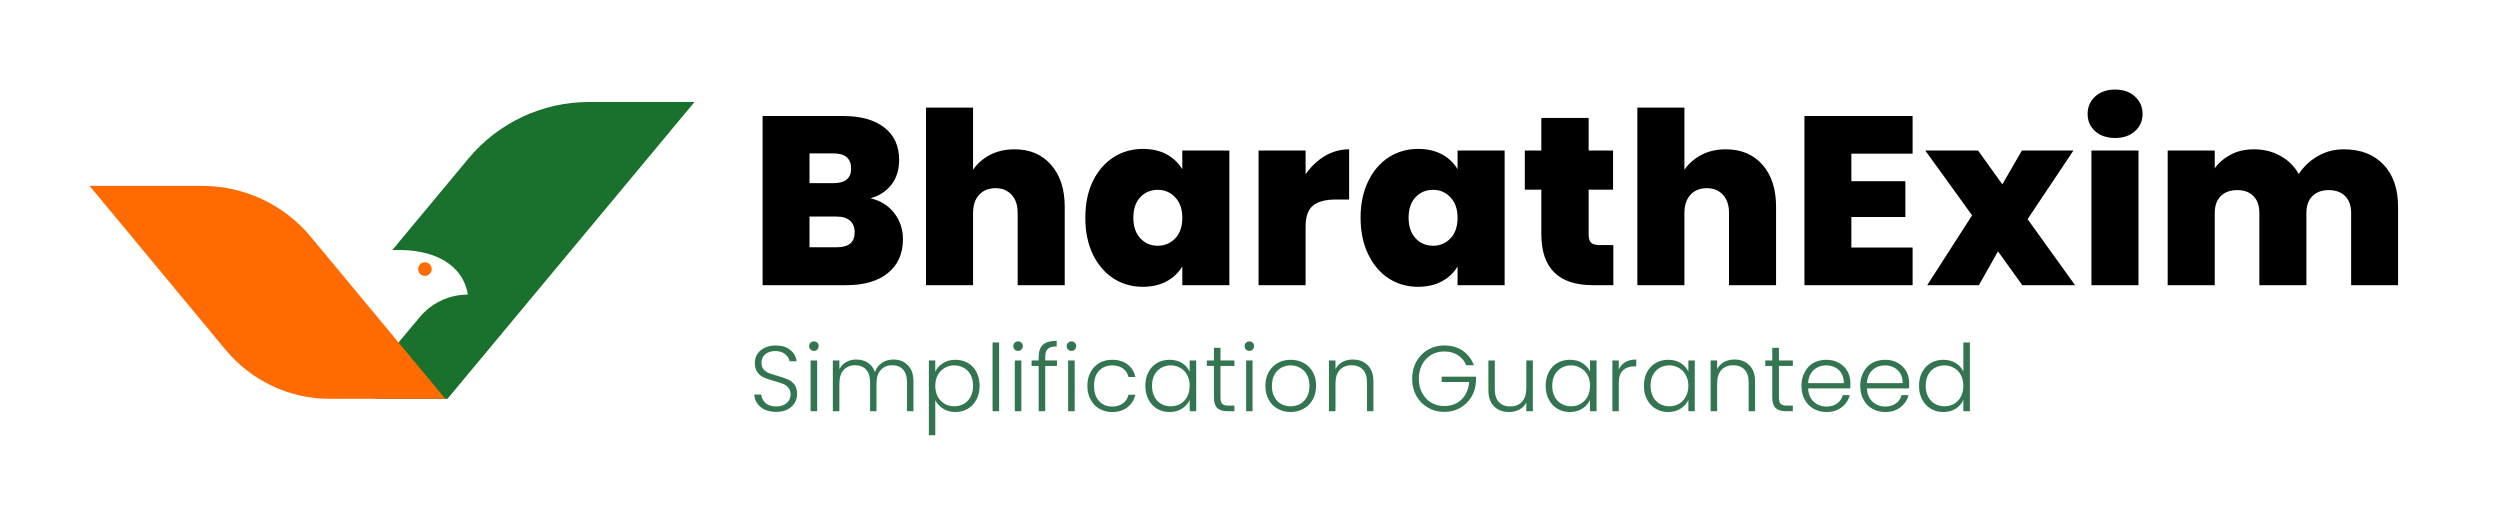
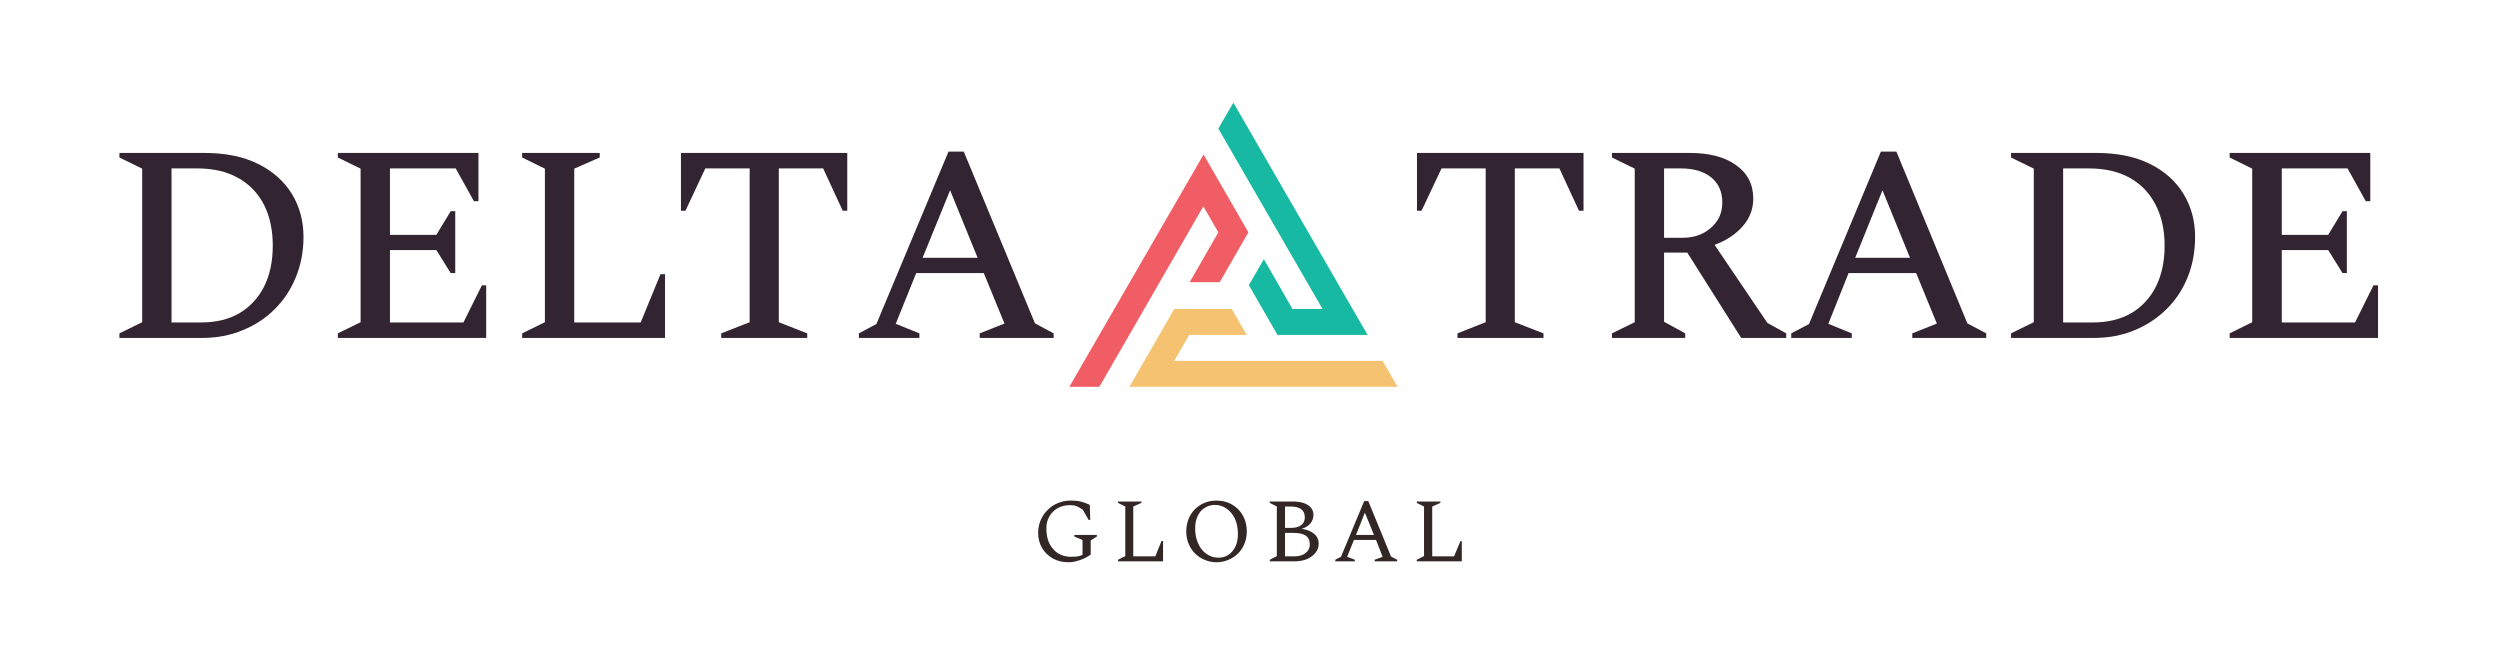
- <svg xmlns="http://www.w3.org/2000/svg" version="1.1" viewBox="0 0 18.328 3.848">
-   <g transform="matrix(1,0,0,1,5.491705,0.6566485)">
+ <svg xmlns="http://www.w3.org/2000/svg" version="1.1" viewBox="0 0 10.988 2.918">
+   <g transform="matrix(1,0,0,1,0.4509083,0.6661956)">
    <g>
-       <path d=" M 1.064 0.905 Q 1.128 0.989 1.128 1.096 Q 1.128 1.255 1.019 1.344 Q 0.91 1.434 0.713 1.434 L 0.099 1.434 L 0.099 0.194 L 0.693 0.194 Q 0.883 0.194 0.991 0.278 Q 1.1 0.362 1.1 0.516 Q 1.1 0.625 1.043 0.698 Q 0.985 0.771 0.89 0.797 Q 0.999 0.822 1.064 0.905 M 0.443 0.686 L 0.618 0.686 Q 0.748 0.686 0.748 0.579 Q 0.748 0.468 0.618 0.468 L 0.443 0.468 L 0.443 0.686 M 0.774 1.047 Q 0.774 0.991 0.74 0.961 Q 0.706 0.931 0.642 0.931 L 0.443 0.931 L 0.443 1.156 L 0.644 1.156 Q 0.774 1.156 0.774 1.047 M 2.214 0.552 Q 2.314 0.665 2.314 0.859 L 2.314 1.434 L 1.969 1.434 L 1.969 0.904 Q 1.969 0.82 1.925 0.772 Q 1.881 0.723 1.807 0.723 Q 1.73 0.723 1.686 0.772 Q 1.642 0.82 1.642 0.904 L 1.642 1.434 L 1.297 1.434 L 1.297 0.132 L 1.642 0.132 L 1.642 0.588 Q 1.687 0.521 1.766 0.479 Q 1.844 0.438 1.946 0.438 Q 2.115 0.438 2.214 0.552 M 2.52 0.672 Q 2.576 0.558 2.672 0.496 Q 2.768 0.435 2.886 0.435 Q 2.988 0.435 3.062 0.475 Q 3.135 0.516 3.176 0.584 L 3.176 0.447 L 3.521 0.447 L 3.521 1.434 L 3.176 1.434 L 3.176 1.297 Q 3.135 1.365 3.061 1.406 Q 2.986 1.446 2.886 1.446 Q 2.768 1.446 2.672 1.385 Q 2.576 1.323 2.52 1.208 Q 2.465 1.093 2.465 0.94 Q 2.465 0.786 2.52 0.672 M 3.124 0.79 Q 3.072 0.735 2.996 0.735 Q 2.919 0.735 2.868 0.789 Q 2.817 0.843 2.817 0.94 Q 2.817 1.035 2.868 1.09 Q 2.919 1.145 2.996 1.145 Q 3.072 1.145 3.124 1.091 Q 3.176 1.036 3.176 0.94 Q 3.176 0.845 3.124 0.79 M 4.221 0.487 Q 4.304 0.438 4.399 0.438 L 4.399 0.806 L 4.302 0.806 Q 4.189 0.806 4.135 0.85 Q 4.08 0.894 4.08 1.003 L 4.08 1.434 L 3.735 1.434 L 3.735 0.447 L 4.08 0.447 L 4.08 0.621 Q 4.138 0.537 4.221 0.487 M 4.539 0.672 Q 4.594 0.558 4.69 0.496 Q 4.786 0.435 4.904 0.435 Q 5.006 0.435 5.08 0.475 Q 5.154 0.516 5.194 0.584 L 5.194 0.447 L 5.539 0.447 L 5.539 1.434 L 5.194 1.434 L 5.194 1.297 Q 5.154 1.365 5.079 1.406 Q 5.004 1.446 4.904 1.446 Q 4.786 1.446 4.69 1.385 Q 4.594 1.323 4.539 1.208 Q 4.483 1.093 4.483 0.94 Q 4.483 0.786 4.539 0.672 M 5.142 0.79 Q 5.09 0.735 5.015 0.735 Q 4.937 0.735 4.886 0.789 Q 4.835 0.843 4.835 0.94 Q 4.835 1.035 4.886 1.09 Q 4.937 1.145 5.015 1.145 Q 5.09 1.145 5.142 1.091 Q 5.194 1.036 5.194 0.94 Q 5.194 0.845 5.142 0.79 M 6.336 1.14 L 6.336 1.434 L 6.186 1.434 Q 5.808 1.434 5.808 1.059 L 5.808 0.734 L 5.687 0.734 L 5.687 0.447 L 5.808 0.447 L 5.808 0.208 L 6.155 0.208 L 6.155 0.447 L 6.334 0.447 L 6.334 0.734 L 6.155 0.734 L 6.155 1.064 Q 6.155 1.105 6.173 1.123 Q 6.192 1.14 6.236 1.14 L 6.336 1.14 M 7.43 0.552 Q 7.529 0.665 7.529 0.859 L 7.529 1.434 L 7.184 1.434 L 7.184 0.904 Q 7.184 0.82 7.14 0.772 Q 7.096 0.723 7.022 0.723 Q 6.945 0.723 6.901 0.772 Q 6.857 0.82 6.857 0.904 L 6.857 1.434 L 6.512 1.434 L 6.512 0.132 L 6.857 0.132 L 6.857 0.588 Q 6.903 0.521 6.981 0.479 Q 7.059 0.438 7.161 0.438 Q 7.33 0.438 7.43 0.552 M 8.081 0.47 L 8.081 0.672 L 8.477 0.672 L 8.477 0.934 L 8.081 0.934 L 8.081 1.158 L 8.53 1.158 L 8.53 1.434 L 7.737 1.434 L 7.737 0.194 L 8.53 0.194 L 8.53 0.47 L 8.081 0.47 M 9.334 1.434 L 9.156 1.186 L 9.016 1.434 L 8.637 1.434 L 8.966 0.922 L 8.623 0.447 L 9.01 0.447 L 9.188 0.695 L 9.331 0.447 L 9.709 0.447 L 9.373 0.95 L 9.721 1.434 L 9.334 1.434 M 9.868 0.305 Q 9.813 0.255 9.813 0.179 Q 9.813 0.102 9.868 0.051 Q 9.924 0 10.015 0 Q 10.105 0 10.16 0.051 Q 10.216 0.102 10.216 0.179 Q 10.216 0.255 10.16 0.305 Q 10.105 0.355 10.015 0.355 Q 9.924 0.355 9.868 0.305 M 10.186 0.447 L 10.186 1.434 L 9.841 1.434 L 9.841 0.447 L 10.186 0.447 M 11.983 0.551 Q 12.089 0.663 12.089 0.859 L 12.089 1.434 L 11.745 1.434 L 11.745 0.904 Q 11.745 0.825 11.701 0.781 Q 11.657 0.737 11.581 0.737 Q 11.505 0.737 11.461 0.781 Q 11.417 0.825 11.417 0.904 L 11.417 1.434 L 11.072 1.434 L 11.072 0.904 Q 11.072 0.825 11.029 0.781 Q 10.986 0.737 10.911 0.737 Q 10.833 0.737 10.789 0.781 Q 10.745 0.825 10.745 0.904 L 10.745 1.434 L 10.4 1.434 L 10.4 0.447 L 10.745 0.447 L 10.745 0.577 Q 10.791 0.514 10.864 0.476 Q 10.937 0.438 11.032 0.438 Q 11.141 0.438 11.226 0.486 Q 11.312 0.533 11.361 0.619 Q 11.414 0.538 11.5 0.488 Q 11.586 0.438 11.69 0.438 Q 11.877 0.438 11.983 0.551" fill="#000000" fill-rule="nonzero" />
+       <path d=" M 0.074 0.819 L 0.074 0.799 L 0.174 0.75 L 0.174 0.075 L 0.074 0.026 L 0.074 0.006 L 0.448 0.006 Q 0.586 0.006 0.683 0.054 Q 0.78 0.102 0.832 0.186 Q 0.883 0.27 0.883 0.375 Q 0.883 0.471 0.849 0.553 Q 0.816 0.634 0.756 0.693 Q 0.697 0.752 0.616 0.785 Q 0.535 0.819 0.439 0.819 L 0.074 0.819 M 0.415 0.074 L 0.303 0.074 L 0.303 0.751 L 0.433 0.751 Q 0.532 0.751 0.602 0.71 Q 0.672 0.668 0.71 0.593 Q 0.748 0.517 0.748 0.414 Q 0.748 0.311 0.71 0.235 Q 0.671 0.158 0.596 0.116 Q 0.522 0.074 0.415 0.074 M 1.034 0.819 L 1.034 0.799 L 1.134 0.75 L 1.134 0.075 L 1.034 0.026 L 1.034 0.006 L 1.652 0.006 L 1.652 0.218 L 1.632 0.218 L 1.552 0.074 L 1.263 0.074 L 1.263 0.366 L 1.467 0.366 L 1.53 0.262 L 1.55 0.262 L 1.55 0.534 L 1.53 0.534 L 1.467 0.433 L 1.263 0.433 L 1.263 0.751 L 1.586 0.751 L 1.667 0.588 L 1.686 0.588 L 1.686 0.819 L 1.034 0.819 M 1.844 0.819 L 1.844 0.799 L 1.944 0.75 L 1.944 0.075 L 1.844 0.026 L 1.844 0.006 L 2.185 0.006 L 2.185 0.026 L 2.073 0.075 L 2.073 0.751 L 2.365 0.751 L 2.452 0.539 L 2.472 0.539 L 2.472 0.819 L 1.844 0.819 M 2.719 0.819 L 2.719 0.799 L 2.844 0.75 L 2.844 0.074 L 2.649 0.074 L 2.562 0.26 L 2.542 0.26 L 2.542 0.006 L 3.273 0.006 L 3.273 0.26 L 3.253 0.26 L 3.167 0.074 L 2.972 0.074 L 2.972 0.75 L 3.097 0.799 L 3.097 0.819 L 2.719 0.819 M 3.324 0.819 L 3.324 0.799 L 3.401 0.758 L 3.718 0 L 3.785 0 L 4.098 0.755 L 4.18 0.799 L 4.18 0.819 L 3.855 0.819 L 3.855 0.799 L 3.964 0.756 L 3.873 0.534 L 3.576 0.534 L 3.486 0.757 L 3.59 0.799 L 3.59 0.819 L 3.324 0.819 M 3.604 0.467 L 3.846 0.467 L 3.725 0.17 L 3.604 0.467" fill="#322430" fill-rule="nonzero" />
    </g>
    <g>
-       <path d=" M 0.116 2.347 Q 0.08 2.33 0.06 2.301 Q 0.04 2.272 0.038 2.236 L 0.089 2.236 Q 0.092 2.27 0.119 2.297 Q 0.147 2.323 0.199 2.323 Q 0.247 2.323 0.276 2.298 Q 0.304 2.273 0.304 2.235 Q 0.304 2.204 0.288 2.186 Q 0.273 2.167 0.25 2.158 Q 0.226 2.148 0.185 2.137 Q 0.138 2.124 0.11 2.112 Q 0.082 2.1 0.062 2.074 Q 0.042 2.048 0.042 2.004 Q 0.042 1.967 0.061 1.938 Q 0.08 1.909 0.115 1.893 Q 0.15 1.876 0.195 1.876 Q 0.261 1.876 0.302 1.909 Q 0.342 1.941 0.348 1.992 L 0.297 1.992 Q 0.292 1.963 0.265 1.94 Q 0.237 1.917 0.191 1.917 Q 0.148 1.917 0.119 1.94 Q 0.091 1.963 0.091 2.002 Q 0.091 2.032 0.106 2.051 Q 0.122 2.069 0.146 2.079 Q 0.169 2.088 0.209 2.099 Q 0.256 2.112 0.284 2.125 Q 0.313 2.137 0.333 2.163 Q 0.352 2.189 0.352 2.233 Q 0.352 2.266 0.335 2.296 Q 0.317 2.326 0.282 2.345 Q 0.247 2.363 0.199 2.363 Q 0.152 2.363 0.116 2.347 M 0.451 1.906 Q 0.44 1.895 0.44 1.88 Q 0.44 1.865 0.451 1.856 Q 0.461 1.846 0.475 1.846 Q 0.49 1.846 0.5 1.856 Q 0.51 1.865 0.51 1.88 Q 0.51 1.895 0.5 1.906 Q 0.49 1.916 0.475 1.916 Q 0.461 1.916 0.451 1.906 M 0.499 1.986 L 0.499 2.358 L 0.451 2.358 L 0.451 1.986 L 0.499 1.986 M 1.164 2.021 Q 1.205 2.062 1.205 2.14 L 1.205 2.358 L 1.158 2.358 L 1.158 2.146 Q 1.158 2.085 1.129 2.053 Q 1.1 2.021 1.049 2.021 Q 0.997 2.021 0.965 2.056 Q 0.934 2.09 0.934 2.157 L 0.934 2.358 L 0.887 2.358 L 0.887 2.146 Q 0.887 2.085 0.858 2.053 Q 0.828 2.021 0.777 2.021 Q 0.725 2.021 0.693 2.056 Q 0.662 2.09 0.662 2.157 L 0.662 2.358 L 0.614 2.358 L 0.614 1.986 L 0.662 1.986 L 0.662 2.05 Q 0.68 2.015 0.713 1.997 Q 0.745 1.979 0.785 1.979 Q 0.834 1.979 0.87 2.002 Q 0.907 2.026 0.923 2.071 Q 0.938 2.026 0.975 2.003 Q 1.011 1.979 1.058 1.979 Q 1.123 1.979 1.164 2.021 M 1.421 2.006 Q 1.46 1.981 1.513 1.981 Q 1.563 1.981 1.604 2.004 Q 1.645 2.028 1.667 2.071 Q 1.69 2.114 1.69 2.172 Q 1.69 2.229 1.667 2.272 Q 1.645 2.316 1.604 2.34 Q 1.563 2.364 1.513 2.364 Q 1.46 2.364 1.422 2.339 Q 1.383 2.314 1.365 2.277 L 1.365 2.534 L 1.318 2.534 L 1.318 1.986 L 1.365 1.986 L 1.365 2.068 Q 1.383 2.03 1.421 2.006 M 1.624 2.091 Q 1.606 2.058 1.574 2.04 Q 1.543 2.022 1.503 2.022 Q 1.465 2.022 1.434 2.041 Q 1.402 2.059 1.383 2.093 Q 1.365 2.127 1.365 2.172 Q 1.365 2.217 1.383 2.251 Q 1.402 2.285 1.434 2.304 Q 1.465 2.322 1.503 2.322 Q 1.543 2.322 1.574 2.304 Q 1.606 2.286 1.624 2.252 Q 1.642 2.217 1.642 2.172 Q 1.642 2.125 1.624 2.091 M 1.833 1.854 L 1.833 2.358 L 1.785 2.358 L 1.785 1.854 L 1.833 1.854 M 1.947 1.906 Q 1.937 1.895 1.937 1.88 Q 1.937 1.865 1.947 1.856 Q 1.957 1.846 1.972 1.846 Q 1.986 1.846 1.996 1.856 Q 2.007 1.865 2.007 1.88 Q 2.007 1.895 1.996 1.906 Q 1.986 1.916 1.972 1.916 Q 1.957 1.916 1.947 1.906 M 1.996 1.986 L 1.996 2.358 L 1.948 2.358 L 1.948 1.986 L 1.996 1.986 M 2.257 2.026 L 2.171 2.026 L 2.171 2.358 L 2.123 2.358 L 2.123 2.026 L 2.071 2.026 L 2.071 1.986 L 2.123 1.986 L 2.123 1.96 Q 2.123 1.899 2.154 1.871 Q 2.185 1.842 2.255 1.842 L 2.255 1.883 Q 2.208 1.883 2.19 1.901 Q 2.171 1.919 2.171 1.96 L 2.171 1.986 L 2.257 1.986 L 2.257 2.026 M 2.339 1.906 Q 2.328 1.895 2.328 1.88 Q 2.328 1.865 2.339 1.856 Q 2.349 1.846 2.363 1.846 Q 2.378 1.846 2.388 1.856 Q 2.398 1.865 2.398 1.88 Q 2.398 1.895 2.388 1.906 Q 2.378 1.916 2.363 1.916 Q 2.349 1.916 2.339 1.906 M 2.387 1.986 L 2.387 2.358 L 2.339 2.358 L 2.339 1.986 L 2.387 1.986 M 2.504 2.071 Q 2.527 2.028 2.568 2.004 Q 2.609 1.981 2.661 1.981 Q 2.73 1.981 2.775 2.015 Q 2.819 2.049 2.832 2.107 L 2.781 2.107 Q 2.772 2.067 2.74 2.044 Q 2.708 2.022 2.661 2.022 Q 2.624 2.022 2.594 2.039 Q 2.564 2.056 2.546 2.089 Q 2.529 2.123 2.529 2.172 Q 2.529 2.221 2.546 2.255 Q 2.564 2.289 2.594 2.307 Q 2.624 2.324 2.661 2.324 Q 2.708 2.324 2.74 2.301 Q 2.772 2.278 2.781 2.237 L 2.832 2.237 Q 2.819 2.294 2.774 2.329 Q 2.729 2.364 2.661 2.364 Q 2.609 2.364 2.568 2.34 Q 2.527 2.317 2.504 2.273 Q 2.48 2.23 2.48 2.172 Q 2.48 2.114 2.504 2.071 M 2.928 2.071 Q 2.951 2.028 2.991 2.004 Q 3.032 1.981 3.083 1.981 Q 3.136 1.981 3.175 2.005 Q 3.213 2.03 3.23 2.068 L 3.23 1.986 L 3.278 1.986 L 3.278 2.358 L 3.23 2.358 L 3.23 2.276 Q 3.213 2.314 3.174 2.339 Q 3.136 2.364 3.082 2.364 Q 3.032 2.364 2.991 2.34 Q 2.951 2.316 2.928 2.272 Q 2.905 2.229 2.905 2.172 Q 2.905 2.114 2.928 2.071 M 3.212 2.093 Q 3.194 2.059 3.162 2.041 Q 3.13 2.022 3.092 2.022 Q 3.052 2.022 3.021 2.04 Q 2.99 2.058 2.972 2.091 Q 2.954 2.125 2.954 2.172 Q 2.954 2.217 2.972 2.252 Q 2.99 2.286 3.021 2.304 Q 3.052 2.322 3.092 2.322 Q 3.13 2.322 3.162 2.304 Q 3.194 2.285 3.212 2.251 Q 3.23 2.217 3.23 2.172 Q 3.23 2.127 3.212 2.093 M 3.456 2.026 L 3.456 2.257 Q 3.456 2.292 3.469 2.304 Q 3.482 2.317 3.515 2.317 L 3.558 2.317 L 3.558 2.358 L 3.507 2.358 Q 3.457 2.358 3.432 2.335 Q 3.408 2.311 3.408 2.257 L 3.408 2.026 L 3.356 2.026 L 3.356 1.986 L 3.408 1.986 L 3.408 1.893 L 3.456 1.893 L 3.456 1.986 L 3.558 1.986 L 3.558 2.026 L 3.456 2.026 M 3.643 1.906 Q 3.633 1.895 3.633 1.88 Q 3.633 1.865 3.643 1.856 Q 3.653 1.846 3.667 1.846 Q 3.682 1.846 3.692 1.856 Q 3.702 1.865 3.702 1.88 Q 3.702 1.895 3.692 1.906 Q 3.682 1.916 3.667 1.916 Q 3.653 1.916 3.643 1.906 M 3.691 1.986 L 3.691 2.358 L 3.644 2.358 L 3.644 1.986 L 3.691 1.986 M 3.875 2.34 Q 3.833 2.317 3.809 2.273 Q 3.785 2.23 3.785 2.172 Q 3.785 2.114 3.809 2.071 Q 3.834 2.028 3.876 2.004 Q 3.918 1.981 3.971 1.981 Q 4.023 1.981 4.066 2.004 Q 4.109 2.028 4.133 2.071 Q 4.157 2.114 4.157 2.172 Q 4.157 2.229 4.132 2.273 Q 4.108 2.317 4.065 2.34 Q 4.022 2.364 3.97 2.364 Q 3.917 2.364 3.875 2.34 M 4.038 2.306 Q 4.069 2.289 4.089 2.255 Q 4.108 2.221 4.108 2.172 Q 4.108 2.123 4.089 2.089 Q 4.07 2.056 4.038 2.039 Q 4.007 2.022 3.97 2.022 Q 3.933 2.022 3.902 2.039 Q 3.871 2.056 3.852 2.089 Q 3.833 2.123 3.833 2.172 Q 3.833 2.221 3.852 2.255 Q 3.871 2.289 3.902 2.306 Q 3.933 2.322 3.97 2.322 Q 4.006 2.322 4.038 2.306 M 4.535 2.021 Q 4.577 2.062 4.577 2.14 L 4.577 2.358 L 4.53 2.358 L 4.53 2.146 Q 4.53 2.085 4.5 2.053 Q 4.469 2.021 4.417 2.021 Q 4.363 2.021 4.331 2.055 Q 4.299 2.089 4.299 2.155 L 4.299 2.358 L 4.251 2.358 L 4.251 1.986 L 4.299 1.986 L 4.299 2.049 Q 4.317 2.015 4.35 1.997 Q 4.383 1.979 4.426 1.979 Q 4.493 1.979 4.535 2.021 M 5.258 2.021 Q 5.238 1.974 5.196 1.947 Q 5.154 1.92 5.097 1.92 Q 5.044 1.92 5.002 1.944 Q 4.96 1.969 4.935 2.014 Q 4.91 2.06 4.91 2.12 Q 4.91 2.18 4.935 2.225 Q 4.96 2.271 5.002 2.296 Q 5.044 2.32 5.097 2.32 Q 5.147 2.32 5.187 2.299 Q 5.227 2.277 5.251 2.237 Q 5.275 2.197 5.279 2.144 L 5.078 2.144 L 5.078 2.105 L 5.329 2.105 L 5.329 2.14 Q 5.326 2.203 5.295 2.254 Q 5.264 2.304 5.213 2.334 Q 5.161 2.363 5.097 2.363 Q 5.031 2.363 4.977 2.332 Q 4.923 2.301 4.892 2.246 Q 4.861 2.19 4.861 2.12 Q 4.861 2.049 4.892 1.994 Q 4.923 1.938 4.977 1.907 Q 5.031 1.876 5.097 1.876 Q 5.174 1.876 5.231 1.914 Q 5.288 1.953 5.314 2.021 L 5.258 2.021 M 5.746 1.986 L 5.746 2.358 L 5.698 2.358 L 5.698 2.293 Q 5.682 2.328 5.647 2.346 Q 5.613 2.364 5.571 2.364 Q 5.504 2.364 5.462 2.323 Q 5.42 2.282 5.42 2.204 L 5.42 1.986 L 5.467 1.986 L 5.467 2.198 Q 5.467 2.259 5.497 2.291 Q 5.527 2.323 5.58 2.323 Q 5.634 2.323 5.666 2.289 Q 5.698 2.255 5.698 2.189 L 5.698 1.986 L 5.746 1.986 M 5.863 2.071 Q 5.885 2.028 5.926 2.004 Q 5.967 1.981 6.018 1.981 Q 6.071 1.981 6.109 2.005 Q 6.148 2.03 6.165 2.068 L 6.165 1.986 L 6.213 1.986 L 6.213 2.358 L 6.165 2.358 L 6.165 2.276 Q 6.147 2.314 6.109 2.339 Q 6.07 2.364 6.017 2.364 Q 5.967 2.364 5.926 2.34 Q 5.885 2.316 5.863 2.272 Q 5.84 2.229 5.84 2.172 Q 5.84 2.114 5.863 2.071 M 6.147 2.093 Q 6.128 2.059 6.096 2.041 Q 6.065 2.022 6.027 2.022 Q 5.987 2.022 5.956 2.04 Q 5.924 2.058 5.906 2.091 Q 5.888 2.125 5.888 2.172 Q 5.888 2.217 5.906 2.252 Q 5.924 2.286 5.956 2.304 Q 5.987 2.322 6.027 2.322 Q 6.065 2.322 6.096 2.304 Q 6.128 2.285 6.147 2.251 Q 6.165 2.217 6.165 2.172 Q 6.165 2.127 6.147 2.093 M 6.424 1.998 Q 6.457 1.979 6.504 1.979 L 6.504 2.029 L 6.491 2.029 Q 6.439 2.029 6.408 2.057 Q 6.376 2.085 6.376 2.15 L 6.376 2.358 L 6.329 2.358 L 6.329 1.986 L 6.376 1.986 L 6.376 2.052 Q 6.392 2.017 6.424 1.998 M 6.583 2.071 Q 6.606 2.028 6.647 2.004 Q 6.687 1.981 6.738 1.981 Q 6.792 1.981 6.83 2.005 Q 6.869 2.03 6.886 2.068 L 6.886 1.986 L 6.933 1.986 L 6.933 2.358 L 6.886 2.358 L 6.886 2.276 Q 6.868 2.314 6.829 2.339 Q 6.791 2.364 6.738 2.364 Q 6.687 2.364 6.647 2.34 Q 6.606 2.316 6.583 2.272 Q 6.56 2.229 6.56 2.172 Q 6.56 2.114 6.583 2.071 M 6.867 2.093 Q 6.849 2.059 6.817 2.041 Q 6.785 2.022 6.747 2.022 Q 6.708 2.022 6.676 2.04 Q 6.645 2.058 6.627 2.091 Q 6.609 2.125 6.609 2.172 Q 6.609 2.217 6.627 2.252 Q 6.645 2.286 6.676 2.304 Q 6.708 2.322 6.747 2.322 Q 6.785 2.322 6.817 2.304 Q 6.849 2.285 6.867 2.251 Q 6.886 2.217 6.886 2.172 Q 6.886 2.127 6.867 2.093 M 7.333 2.021 Q 7.375 2.062 7.375 2.14 L 7.375 2.358 L 7.328 2.358 L 7.328 2.146 Q 7.328 2.085 7.298 2.053 Q 7.267 2.021 7.215 2.021 Q 7.161 2.021 7.129 2.055 Q 7.097 2.089 7.097 2.155 L 7.097 2.358 L 7.049 2.358 L 7.049 1.986 L 7.097 1.986 L 7.097 2.049 Q 7.115 2.015 7.148 1.997 Q 7.182 1.979 7.224 1.979 Q 7.291 1.979 7.333 2.021 M 7.55 2.026 L 7.55 2.257 Q 7.55 2.292 7.563 2.304 Q 7.576 2.317 7.608 2.317 L 7.652 2.317 L 7.652 2.358 L 7.601 2.358 Q 7.55 2.358 7.526 2.335 Q 7.501 2.311 7.501 2.257 L 7.501 2.026 L 7.45 2.026 L 7.45 1.986 L 7.501 1.986 L 7.501 1.893 L 7.55 1.893 L 7.55 1.986 L 7.652 1.986 L 7.652 2.026 L 7.55 2.026 M 8.073 2.191 L 7.764 2.191 Q 7.766 2.233 7.784 2.263 Q 7.803 2.293 7.833 2.308 Q 7.863 2.324 7.898 2.324 Q 7.945 2.324 7.976 2.301 Q 8.008 2.279 8.018 2.24 L 8.069 2.24 Q 8.055 2.295 8.01 2.329 Q 7.966 2.364 7.898 2.364 Q 7.846 2.364 7.804 2.34 Q 7.762 2.317 7.739 2.273 Q 7.715 2.23 7.715 2.172 Q 7.715 2.114 7.739 2.071 Q 7.762 2.027 7.803 2.004 Q 7.845 1.981 7.898 1.981 Q 7.951 1.981 7.991 2.004 Q 8.031 2.027 8.053 2.066 Q 8.074 2.105 8.074 2.153 Q 8.074 2.178 8.073 2.191 M 8.009 2.081 Q 7.992 2.052 7.962 2.037 Q 7.932 2.022 7.896 2.022 Q 7.843 2.022 7.805 2.056 Q 7.768 2.09 7.764 2.152 L 8.026 2.152 Q 8.026 2.11 8.009 2.081 M 8.504 2.191 L 8.195 2.191 Q 8.197 2.233 8.215 2.263 Q 8.234 2.293 8.264 2.308 Q 8.294 2.324 8.329 2.324 Q 8.375 2.324 8.407 2.301 Q 8.439 2.279 8.449 2.24 L 8.5 2.24 Q 8.486 2.295 8.441 2.329 Q 8.397 2.364 8.329 2.364 Q 8.277 2.364 8.235 2.34 Q 8.193 2.317 8.17 2.273 Q 8.146 2.23 8.146 2.172 Q 8.146 2.114 8.17 2.071 Q 8.193 2.027 8.234 2.004 Q 8.276 1.981 8.329 1.981 Q 8.382 1.981 8.422 2.004 Q 8.462 2.027 8.484 2.066 Q 8.505 2.105 8.505 2.153 Q 8.505 2.178 8.504 2.191 M 8.44 2.081 Q 8.422 2.052 8.392 2.037 Q 8.362 2.022 8.327 2.022 Q 8.274 2.022 8.236 2.056 Q 8.199 2.09 8.195 2.152 L 8.457 2.152 Q 8.457 2.11 8.44 2.081 M 8.6 2.071 Q 8.624 2.028 8.664 2.004 Q 8.705 1.981 8.756 1.981 Q 8.805 1.981 8.845 2.004 Q 8.884 2.028 8.902 2.067 L 8.902 1.854 L 8.95 1.854 L 8.95 2.358 L 8.902 2.358 L 8.902 2.275 Q 8.885 2.314 8.847 2.339 Q 8.808 2.364 8.755 2.364 Q 8.704 2.364 8.664 2.34 Q 8.623 2.316 8.6 2.272 Q 8.577 2.229 8.577 2.172 Q 8.577 2.114 8.6 2.071 M 8.884 2.093 Q 8.866 2.059 8.834 2.041 Q 8.802 2.022 8.764 2.022 Q 8.725 2.022 8.693 2.04 Q 8.662 2.058 8.644 2.091 Q 8.626 2.125 8.626 2.172 Q 8.626 2.217 8.644 2.252 Q 8.662 2.286 8.693 2.304 Q 8.725 2.322 8.764 2.322 Q 8.802 2.322 8.834 2.304 Q 8.866 2.285 8.884 2.251 Q 8.902 2.217 8.902 2.172 Q 8.902 2.127 8.884 2.093" fill="#337551" fill-rule="nonzero" />
+       <path d=" M 5.955 0.819 L 5.955 0.799 L 6.079 0.75 L 6.079 0.074 L 5.885 0.074 L 5.797 0.26 L 5.777 0.26 L 5.777 0.006 L 6.509 0.006 L 6.509 0.26 L 6.489 0.26 L 6.403 0.074 L 6.207 0.074 L 6.207 0.75 L 6.333 0.799 L 6.333 0.819 L 5.955 0.819 M 6.634 0.819 L 6.634 0.799 L 6.734 0.75 L 6.734 0.075 L 6.634 0.026 L 6.634 0.006 L 6.976 0.006 Q 7.106 0.006 7.18 0.06 Q 7.255 0.113 7.255 0.207 Q 7.255 0.276 7.208 0.329 Q 7.161 0.382 7.085 0.41 L 7.317 0.753 L 7.4 0.799 L 7.4 0.819 L 7.202 0.819 L 6.965 0.444 L 6.863 0.444 L 6.863 0.748 L 6.956 0.799 L 6.956 0.819 L 6.634 0.819 M 6.936 0.074 L 6.863 0.074 L 6.863 0.379 L 6.943 0.379 Q 7.02 0.379 7.069 0.335 Q 7.119 0.292 7.119 0.224 Q 7.119 0.154 7.071 0.114 Q 7.022 0.074 6.936 0.074 M 7.422 0.819 L 7.422 0.799 L 7.5 0.758 L 7.816 0 L 7.884 0 L 8.196 0.755 L 8.279 0.799 L 8.279 0.819 L 7.954 0.819 L 7.954 0.799 L 8.062 0.756 L 7.971 0.534 L 7.674 0.534 L 7.585 0.757 L 7.688 0.799 L 7.688 0.819 L 7.422 0.819 M 7.703 0.467 L 7.944 0.467 L 7.823 0.17 L 7.703 0.467 M 8.388 0.819 L 8.388 0.799 L 8.488 0.75 L 8.488 0.075 L 8.388 0.026 L 8.388 0.006 L 8.763 0.006 Q 8.901 0.006 8.998 0.054 Q 9.095 0.102 9.146 0.186 Q 9.197 0.27 9.197 0.375 Q 9.197 0.471 9.164 0.553 Q 9.131 0.634 9.071 0.693 Q 9.011 0.752 8.931 0.785 Q 8.85 0.819 8.754 0.819 L 8.388 0.819 M 8.729 0.074 L 8.617 0.074 L 8.617 0.751 L 8.748 0.751 Q 8.846 0.751 8.917 0.71 Q 8.987 0.668 9.025 0.593 Q 9.063 0.517 9.063 0.414 Q 9.063 0.311 9.024 0.235 Q 8.985 0.158 8.911 0.116 Q 8.837 0.074 8.729 0.074 M 9.349 0.819 L 9.349 0.799 L 9.448 0.75 L 9.448 0.075 L 9.349 0.026 L 9.349 0.006 L 9.967 0.006 L 9.967 0.218 L 9.947 0.218 L 9.867 0.074 L 9.578 0.074 L 9.578 0.366 L 9.782 0.366 L 9.845 0.262 L 9.864 0.262 L 9.864 0.534 L 9.845 0.534 L 9.782 0.433 L 9.578 0.433 L 9.578 0.751 L 9.9 0.751 L 9.981 0.588 L 10.001 0.588 L 10.001 0.819 L 9.349 0.819" fill="#322430" fill-rule="nonzero" />
    </g>
-     <g clip-path="url(#SvgjsClipPath1001)">
-       <g clip-path="url(#SvgjsClipPath1000418cadee-c7b1-4076-b8a2-f8d86f0c3cc0)">
-         <path d=" M -1.173 0.091 C -1.515 0.091 -1.839 0.243 -2.057 0.505 L -2.616 1.177 C -2.309 1.163 -2.097 1.284 -2.062 1.503 C -2.198 1.503 -2.328 1.564 -2.415 1.669 L -2.675 1.979 L -2.984 1.619 L -2.995 1.633 C -3.205 1.885 -3.025 2.267 -2.697 2.267 L -2.211 2.267 L -0.4 0.091 Z" fill="#1a702d" transform="matrix(1,0,0,1,0,0)" fill-rule="nonzero" />
+     <g>
+       <path d=" M 4.245 1.805 Q 4.206 1.805 4.176 1.788 Q 4.146 1.771 4.129 1.742 Q 4.112 1.713 4.112 1.676 Q 4.112 1.646 4.123 1.62 Q 4.134 1.594 4.154 1.575 Q 4.173 1.555 4.199 1.545 Q 4.224 1.534 4.254 1.534 Q 4.274 1.534 4.289 1.536 Q 4.304 1.539 4.315 1.543 Q 4.327 1.547 4.339 1.553 L 4.341 1.619 L 4.334 1.619 L 4.308 1.574 Q 4.292 1.563 4.28 1.558 Q 4.268 1.554 4.253 1.554 Q 4.222 1.554 4.198 1.567 Q 4.175 1.58 4.161 1.604 Q 4.148 1.627 4.148 1.656 Q 4.148 1.696 4.162 1.724 Q 4.177 1.752 4.201 1.767 Q 4.226 1.781 4.256 1.781 Q 4.269 1.781 4.281 1.78 Q 4.294 1.778 4.307 1.773 L 4.307 1.707 L 4.271 1.692 L 4.271 1.685 L 4.37 1.685 L 4.37 1.692 L 4.343 1.709 L 4.343 1.771 Q 4.324 1.786 4.297 1.795 Q 4.27 1.805 4.245 1.805 M 4.463 1.801 L 4.463 1.794 L 4.495 1.778 L 4.495 1.56 L 4.463 1.544 L 4.463 1.538 L 4.566 1.538 L 4.566 1.544 L 4.53 1.56 L 4.53 1.779 L 4.627 1.779 L 4.654 1.712 L 4.661 1.712 L 4.661 1.801 L 4.463 1.801 M 4.896 1.805 Q 4.867 1.805 4.843 1.794 Q 4.819 1.784 4.801 1.766 Q 4.783 1.748 4.773 1.723 Q 4.763 1.699 4.763 1.669 Q 4.763 1.64 4.773 1.615 Q 4.783 1.59 4.801 1.572 Q 4.819 1.554 4.843 1.544 Q 4.867 1.534 4.896 1.534 Q 4.925 1.534 4.949 1.544 Q 4.973 1.554 4.991 1.572 Q 5.009 1.59 5.019 1.615 Q 5.029 1.64 5.029 1.669 Q 5.029 1.699 5.019 1.723 Q 5.009 1.748 4.991 1.766 Q 4.973 1.784 4.949 1.794 Q 4.925 1.805 4.896 1.805 M 4.904 1.785 Q 4.93 1.785 4.949 1.772 Q 4.968 1.759 4.979 1.736 Q 4.99 1.713 4.99 1.682 Q 4.99 1.643 4.977 1.614 Q 4.963 1.585 4.94 1.569 Q 4.917 1.553 4.889 1.553 Q 4.864 1.553 4.844 1.566 Q 4.824 1.578 4.813 1.602 Q 4.802 1.625 4.802 1.656 Q 4.802 1.695 4.816 1.724 Q 4.829 1.753 4.853 1.769 Q 4.876 1.785 4.904 1.785 M 5.13 1.801 L 5.13 1.794 L 5.161 1.778 L 5.161 1.56 L 5.13 1.544 L 5.13 1.538 L 5.23 1.538 Q 5.257 1.538 5.277 1.544 Q 5.298 1.551 5.31 1.564 Q 5.322 1.577 5.322 1.597 Q 5.322 1.617 5.309 1.634 Q 5.295 1.651 5.27 1.658 Q 5.305 1.663 5.325 1.68 Q 5.345 1.697 5.345 1.724 Q 5.345 1.746 5.331 1.763 Q 5.317 1.781 5.294 1.791 Q 5.27 1.801 5.239 1.801 L 5.13 1.801 M 5.221 1.56 L 5.197 1.56 L 5.197 1.654 L 5.224 1.654 Q 5.252 1.654 5.268 1.642 Q 5.284 1.63 5.284 1.608 Q 5.284 1.56 5.221 1.56 M 5.236 1.676 L 5.197 1.676 L 5.197 1.779 L 5.239 1.779 Q 5.27 1.779 5.288 1.764 Q 5.306 1.75 5.306 1.727 Q 5.306 1.7 5.288 1.688 Q 5.27 1.676 5.236 1.676 M 5.418 1.801 L 5.418 1.794 L 5.443 1.781 L 5.545 1.536 L 5.563 1.536 L 5.663 1.78 L 5.69 1.794 L 5.69 1.801 L 5.591 1.801 L 5.591 1.794 L 5.626 1.781 L 5.597 1.707 L 5.5 1.707 L 5.47 1.781 L 5.504 1.794 L 5.504 1.801 L 5.418 1.801 M 5.509 1.685 L 5.588 1.685 L 5.548 1.587 L 5.509 1.685 M 5.776 1.801 L 5.776 1.794 L 5.808 1.778 L 5.808 1.56 L 5.776 1.544 L 5.776 1.538 L 5.88 1.538 L 5.88 1.544 L 5.844 1.56 L 5.844 1.779 L 5.94 1.779 L 5.968 1.712 L 5.974 1.712 L 5.974 1.801 L 5.776 1.801" fill="#322725" fill-rule="nonzero" />
+     </g>
+     <g clip-path="url(#SvgjsClipPath1105)">
+       <g clip-path="url(#SvgjsClipPath1104396100d6-daf0-4e89-9778-e9f587dfcf58)">
+         <path d=" M 5.692 1.034 L 5.626 0.92 L 4.71 0.92 L 4.776 0.806 L 5.029 0.806 L 4.963 0.692 L 4.71 0.692 L 4.513 1.034 L 5.692 1.034 Z" fill="#f5c271" transform="matrix(1,0,0,1,0,0)" fill-rule="evenodd" />
      </g>
-       <g clip-path="url(#SvgjsClipPath1000418cadee-c7b1-4076-b8a2-f8d86f0c3cc0)">
-         <path d=" M -2.327 1.316 C -2.327 1.343 -2.349 1.366 -2.377 1.366 C -2.404 1.366 -2.426 1.343 -2.426 1.316 C -2.426 1.288 -2.404 1.266 -2.377 1.266 C -2.349 1.266 -2.327 1.288 -2.327 1.316 Z" fill="#ff6b00" transform="matrix(1,0,0,1,0,0)" fill-rule="nonzero" />
+       <g clip-path="url(#SvgjsClipPath1104396100d6-daf0-4e89-9778-e9f587dfcf58)">
+         <path d=" M 4.249 1.034 L 4.381 1.034 L 4.838 0.241 L 4.904 0.355 L 4.778 0.574 L 4.91 0.574 L 5.036 0.355 L 4.839 0.013 L 4.249 1.034 Z" fill="#f05d65" transform="matrix(1,0,0,1,0,0)" fill-rule="evenodd" />
      </g>
-       <g clip-path="url(#SvgjsClipPath1000418cadee-c7b1-4076-b8a2-f8d86f0c3cc0)">
-         <path d=" M -2.227 2.267 L -3.076 2.267 C -3.369 2.267 -3.648 2.136 -3.836 1.91 L -4.835 0.706 L -4.01 0.706 C -3.701 0.706 -3.409 0.843 -3.212 1.081 Z" fill="#ff6b00" transform="matrix(1,0,0,1,0,0)" fill-rule="nonzero" />
+       <g clip-path="url(#SvgjsClipPath1104396100d6-daf0-4e89-9778-e9f587dfcf58)">
+         <path d=" M 4.97 -0.215 L 4.904 -0.101 L 5.362 0.692 L 5.23 0.692 L 5.104 0.473 L 5.038 0.587 L 5.164 0.806 L 5.56 0.806 L 4.97 -0.215 Z" fill="#17b9a2" transform="matrix(1,0,0,1,0,0)" fill-rule="evenodd" />
      </g>
    </g>
  </g>
  <defs>
-     <clipPath id="SvgjsClipPath1001">
-       <path d=" M -4.835 0.091 h 4.435 v 2.176 h -4.435 Z" />
+     <clipPath id="SvgjsClipPath1105">
+       <path d=" M 4.249 -0.215 h 1.442 v 1.249 h -1.442 Z" />
    </clipPath>
-     <clipPath id="SvgjsClipPath1000418cadee-c7b1-4076-b8a2-f8d86f0c3cc0">
-       <path d=" M -4.835 0.091 L -0.4 0.091 L -0.4 2.267 L -4.835 2.267 Z" />
+     <clipPath id="SvgjsClipPath1104396100d6-daf0-4e89-9778-e9f587dfcf58">
+       <path d=" M 4.249 -0.215 L 5.692 -0.215 L 5.692 1.034 L 4.249 1.034 Z" />
    </clipPath>
  </defs>
</svg>
